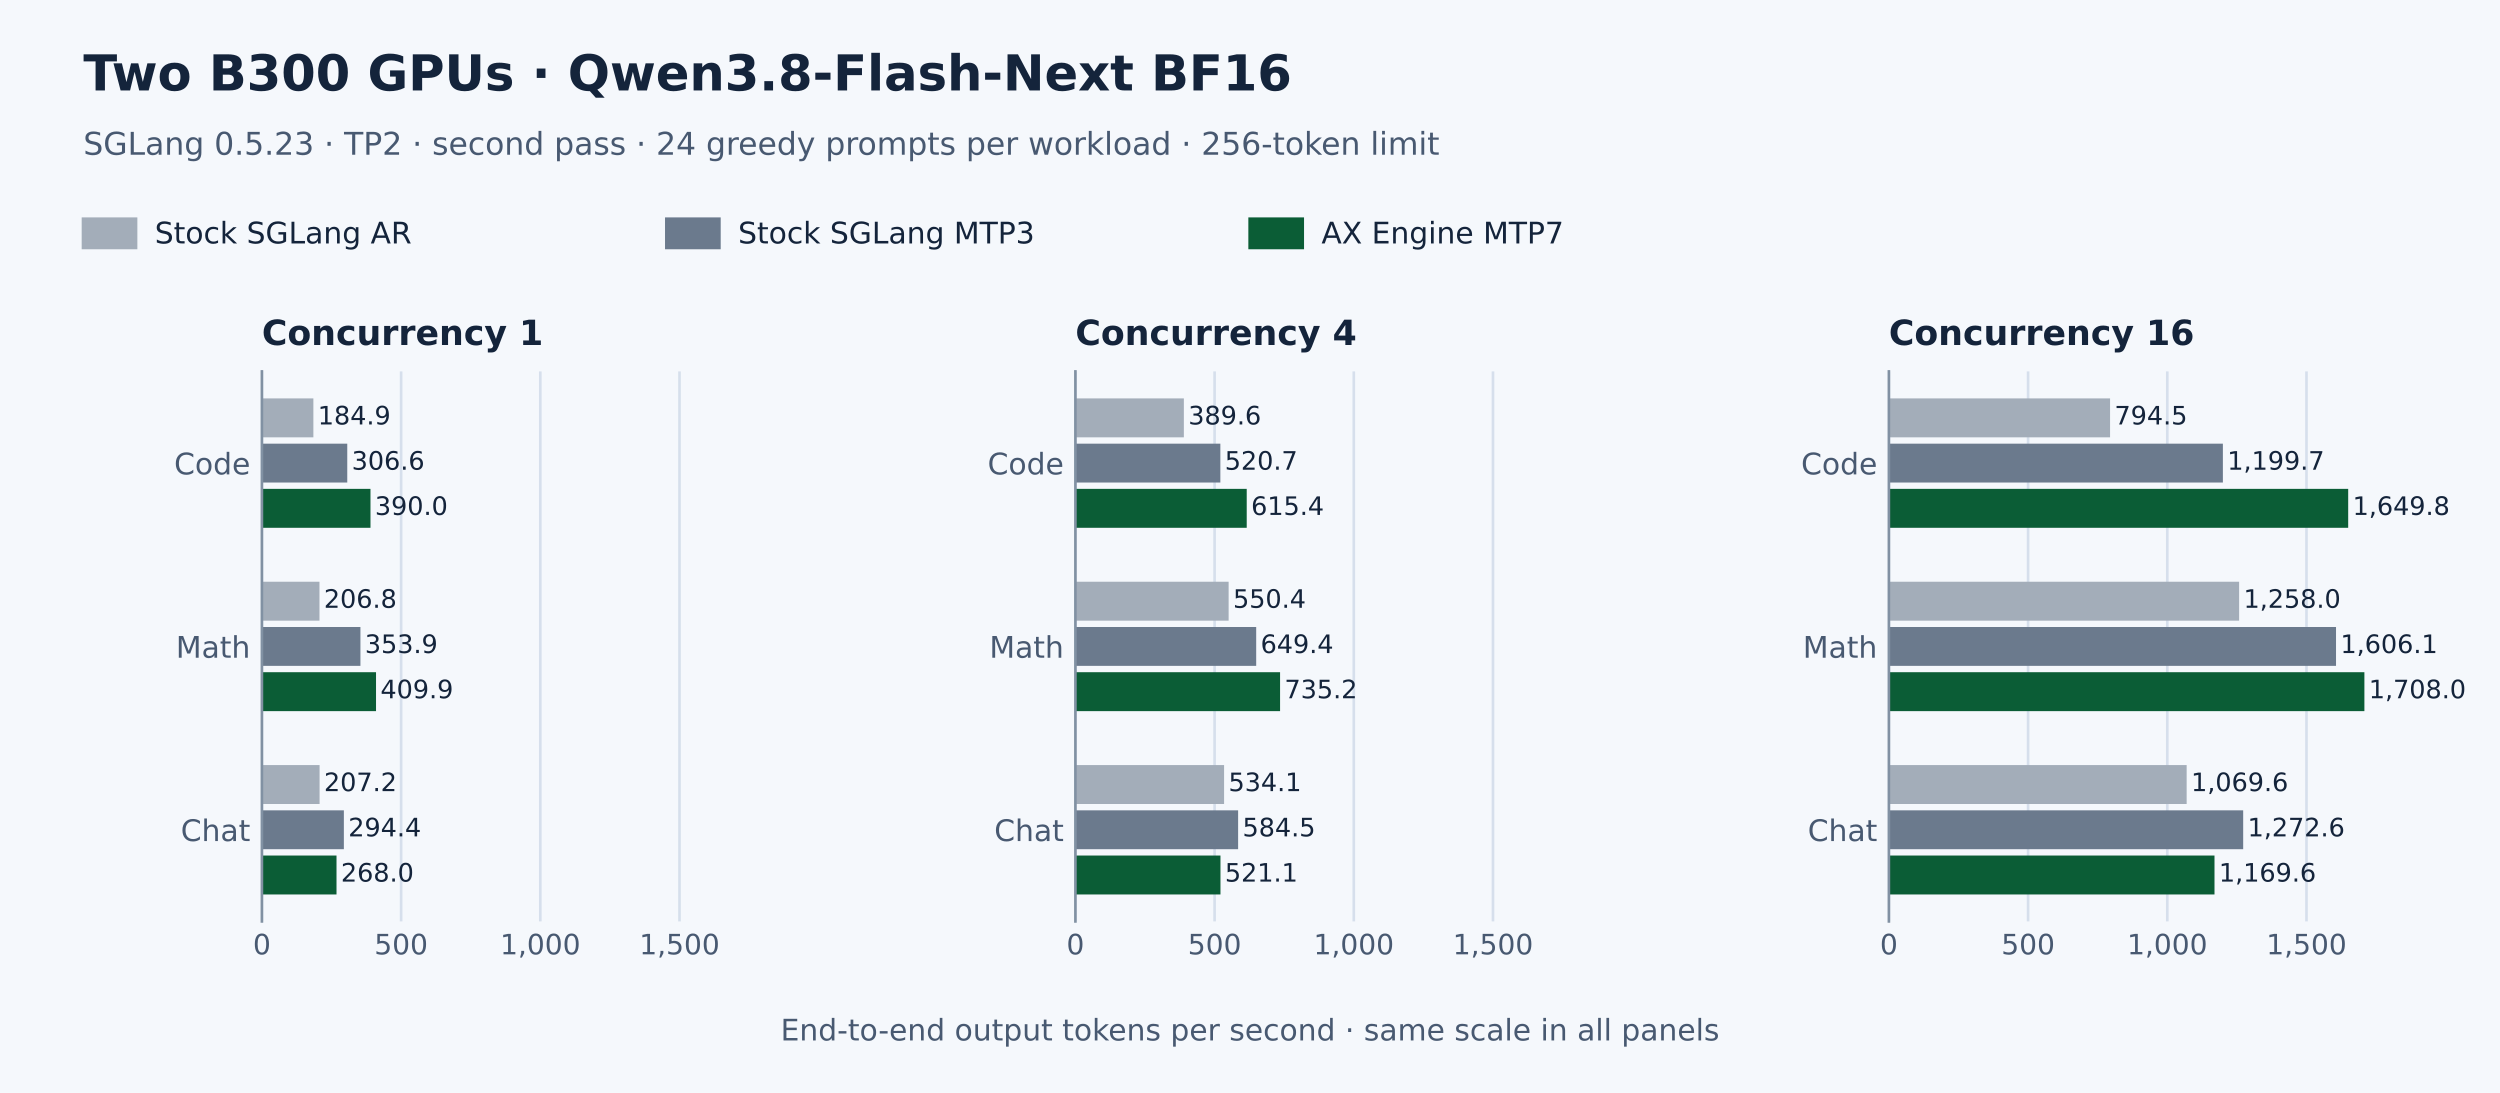
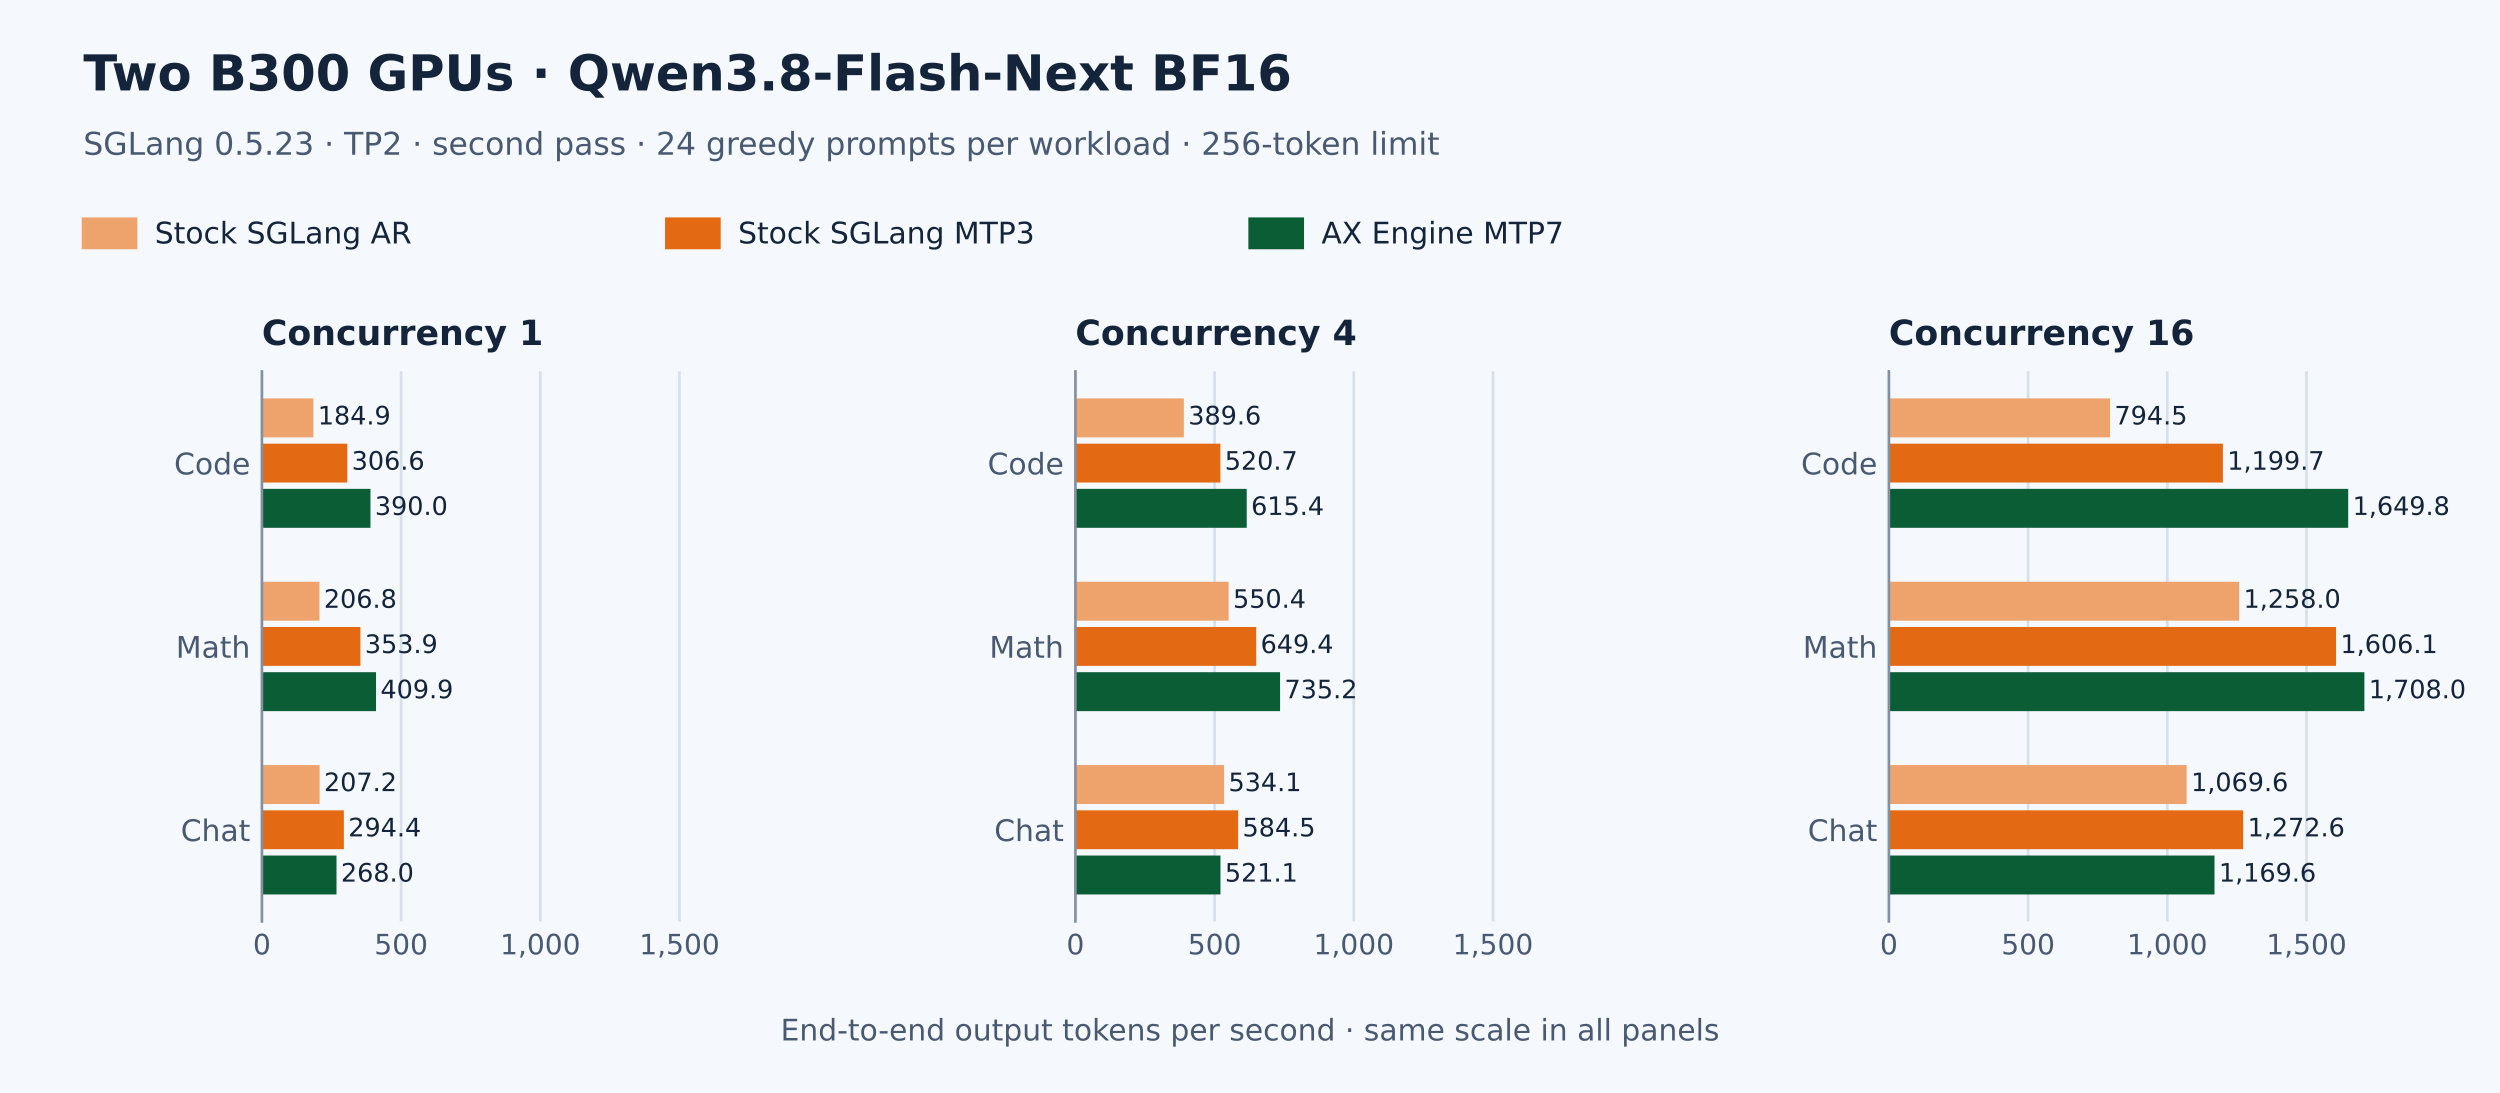
<svg xmlns="http://www.w3.org/2000/svg" width="756pt" height="330.48pt" viewBox="0 0 756 330.48" version="1.1">
  <defs>
    <style type="text/css">*{stroke-linejoin: round; stroke-linecap: butt}</style>
  </defs>
  <g id="figure_1">
    <g id="patch_1">
      <path d="M 0 330.48  L 756 330.48  L 756 0  L 0 0  z " style="fill: #f5f8fc" />
    </g>
    <g id="axes_1">
      <g id="patch_2">
        <path d="M 79.2 278.64  L 246 278.64  L 246 112.32  L 79.2 112.32  z " style="fill: #f5f8fc" />
      </g>
      <g id="matplotlib.axis_1">
        <g id="xtick_1">
          <g id="line2d_1">
            <path d="M 79.2 278.64  L 79.2 112.32  " clip-path="url(#pd23ba5dc69)" style="fill: none; stroke: #d6dfec; stroke-width: 0.8; stroke-linecap: square" />
          </g>
          <g id="line2d_2" />
          <g id="text_1">
            <text style="font-size: 8.5px; font-family: 'DejaVu Sans', 'Helvetica Neue', Helvetica, Arial, sans-serif; text-anchor: middle; fill: #485971" x="79.2" y="288.598" transform="rotate(-0 79.2 288.598)">0</text>
          </g>
        </g>
        <g id="xtick_2">
          <g id="line2d_3">
            <path d="M 121.294 278.64  L 121.294 112.32  " clip-path="url(#pd23ba5dc69)" style="fill: none; stroke: #d6dfec; stroke-width: 0.8; stroke-linecap: square" />
          </g>
          <g id="line2d_4" />
          <g id="text_2">
            <text style="font-size: 8.5px; font-family: 'DejaVu Sans', 'Helvetica Neue', Helvetica, Arial, sans-serif; text-anchor: middle; fill: #485971" x="121.294" y="288.598" transform="rotate(-0 121.294 288.598)">500</text>
          </g>
        </g>
        <g id="xtick_3">
          <g id="line2d_5">
            <path d="M 163.388 278.64  L 163.388 112.32  " clip-path="url(#pd23ba5dc69)" style="fill: none; stroke: #d6dfec; stroke-width: 0.8; stroke-linecap: square" />
          </g>
          <g id="line2d_6" />
          <g id="text_3">
            <text style="font-size: 8.5px; font-family: 'DejaVu Sans', 'Helvetica Neue', Helvetica, Arial, sans-serif; text-anchor: middle; fill: #485971" x="163.388" y="288.598" transform="rotate(-0 163.388 288.598)">1,000</text>
          </g>
        </g>
        <g id="xtick_4">
          <g id="line2d_7">
            <path d="M 205.482 278.64  L 205.482 112.32  " clip-path="url(#pd23ba5dc69)" style="fill: none; stroke: #d6dfec; stroke-width: 0.8; stroke-linecap: square" />
          </g>
          <g id="line2d_8" />
          <g id="text_4">
            <text style="font-size: 8.5px; font-family: 'DejaVu Sans', 'Helvetica Neue', Helvetica, Arial, sans-serif; text-anchor: middle; fill: #485971" x="205.482" y="288.598" transform="rotate(-0 205.482 288.598)">1,500</text>
          </g>
        </g>
      </g>
      <g id="matplotlib.axis_2">
        <g id="ytick_1">
          <g id="line2d_9" />
          <g id="text_5">
            <text style="font-size: 9px; font-family: 'DejaVu Sans', 'Helvetica Neue', Helvetica, Arial, sans-serif; text-anchor: end; fill: #485971" x="75.7" y="143.459" transform="rotate(-0 75.7 143.4593)">Code</text>
          </g>
        </g>
        <g id="ytick_2">
          <g id="line2d_10" />
          <g id="text_6">
            <text style="font-size: 9px; font-family: 'DejaVu Sans', 'Helvetica Neue', Helvetica, Arial, sans-serif; text-anchor: end; fill: #485971" x="75.7" y="198.899" transform="rotate(-0 75.7 198.8993)">Math</text>
          </g>
        </g>
        <g id="ytick_3">
          <g id="line2d_11" />
          <g id="text_7">
            <text style="font-size: 9px; font-family: 'DejaVu Sans', 'Helvetica Neue', Helvetica, Arial, sans-serif; text-anchor: end; fill: #485971" x="75.7" y="254.339" transform="rotate(-0 75.7 254.3393)">Chat</text>
          </g>
        </g>
      </g>
      <g id="patch_3">
-         <path d="M 79.2 120.478  L 94.766 120.478  L 94.766 132.242  L 79.2 132.242  z " clip-path="url(#pd23ba5dc69)" style="fill: #a3adb9" />
+         <path d="M 79.2 120.478  L 94.766 120.478  L 94.766 132.242  L 79.2 132.242  z " clip-path="url(#pd23ba5dc69)" style="fill: #eea36c" />
      </g>
      <g id="patch_4">
-         <path d="M 79.2 134.158  L 105.012 134.158  L 105.012 145.922  L 79.2 145.922  z " clip-path="url(#pd23ba5dc69)" style="fill: #6b7a8d" />
+         <path d="M 79.2 134.158  L 105.012 134.158  L 105.012 145.922  L 79.2 145.922  z " clip-path="url(#pd23ba5dc69)" style="fill: #e36a12" />
      </g>
      <g id="patch_5">
        <path d="M 79.2 147.838  L 112.033 147.838  L 112.033 159.602  L 79.2 159.602  z " clip-path="url(#pd23ba5dc69)" style="fill: #0b5d36" />
      </g>
      <g id="patch_6">
-         <path d="M 79.2 175.918  L 96.61 175.918  L 96.61 187.682  L 79.2 187.682  z " clip-path="url(#pd23ba5dc69)" style="fill: #a3adb9" />
+         <path d="M 79.2 175.918  L 96.61 175.918  L 96.61 187.682  L 79.2 187.682  z " clip-path="url(#pd23ba5dc69)" style="fill: #eea36c" />
      </g>
      <g id="patch_7">
-         <path d="M 79.2 189.598  L 108.994 189.598  L 108.994 201.362  L 79.2 201.362  z " clip-path="url(#pd23ba5dc69)" style="fill: #6b7a8d" />
+         <path d="M 79.2 189.598  L 108.994 189.598  L 108.994 201.362  L 79.2 201.362  z " clip-path="url(#pd23ba5dc69)" style="fill: #e36a12" />
      </g>
      <g id="patch_8">
        <path d="M 79.2 203.278  L 113.709 203.278  L 113.709 215.042  L 79.2 215.042  z " clip-path="url(#pd23ba5dc69)" style="fill: #0b5d36" />
      </g>
      <g id="patch_9">
-         <path d="M 79.2 231.358  L 96.644 231.358  L 96.644 243.122  L 79.2 243.122  z " clip-path="url(#pd23ba5dc69)" style="fill: #a3adb9" />
+         <path d="M 79.2 231.358  L 96.644 231.358  L 96.644 243.122  L 79.2 243.122  z " clip-path="url(#pd23ba5dc69)" style="fill: #eea36c" />
      </g>
      <g id="patch_10">
-         <path d="M 79.2 245.038  L 103.985 245.038  L 103.985 256.802  L 79.2 256.802  z " clip-path="url(#pd23ba5dc69)" style="fill: #6b7a8d" />
+         <path d="M 79.2 245.038  L 103.985 245.038  L 103.985 256.802  L 79.2 256.802  z " clip-path="url(#pd23ba5dc69)" style="fill: #e36a12" />
      </g>
      <g id="patch_11">
        <path d="M 79.2 258.718  L 101.762 258.718  L 101.762 270.482  L 79.2 270.482  z " clip-path="url(#pd23ba5dc69)" style="fill: #0b5d36" />
      </g>
      <g id="patch_12">
        <path d="M 79.2 278.64  L 79.2 112.32  " style="fill: none; stroke: #8191a3; stroke-width: 0.8; stroke-linejoin: miter; stroke-linecap: square" />
      </g>
      <g id="text_8">
        <text style="font-size: 7.7px; font-family: 'DejaVu Sans', 'Helvetica Neue', Helvetica, Arial, sans-serif; text-anchor: start; fill: #14243b" x="96.101" y="128.36" transform="rotate(-0 96.10076 128.3602)">184.9</text>
      </g>
      <g id="text_9">
        <text style="font-size: 7.7px; font-family: 'DejaVu Sans', 'Helvetica Neue', Helvetica, Arial, sans-serif; text-anchor: start; fill: #14243b" x="106.346" y="142.04" transform="rotate(-0 106.3464 142.0402)">306.6</text>
      </g>
      <g id="text_10">
        <text style="font-size: 7.7px; font-family: 'DejaVu Sans', 'Helvetica Neue', Helvetica, Arial, sans-serif; text-anchor: start; fill: #14243b" x="113.368" y="155.72" transform="rotate(-0 113.3677 155.7202)">390.0</text>
      </g>
      <g id="text_11">
        <text style="font-size: 7.7px; font-family: 'DejaVu Sans', 'Helvetica Neue', Helvetica, Arial, sans-serif; text-anchor: start; fill: #14243b" x="97.944" y="183.8" transform="rotate(-0 97.94448 183.8002)">206.8</text>
      </g>
      <g id="text_12">
        <text style="font-size: 7.7px; font-family: 'DejaVu Sans', 'Helvetica Neue', Helvetica, Arial, sans-serif; text-anchor: start; fill: #14243b" x="110.329" y="197.48" transform="rotate(-0 110.3285 197.4802)">353.9</text>
      </g>
      <g id="text_13">
        <text style="font-size: 7.7px; font-family: 'DejaVu Sans', 'Helvetica Neue', Helvetica, Arial, sans-serif; text-anchor: start; fill: #14243b" x="115.043" y="211.16" transform="rotate(-0 115.0431 211.1602)">409.9</text>
      </g>
      <g id="text_14">
        <text style="font-size: 7.7px; font-family: 'DejaVu Sans', 'Helvetica Neue', Helvetica, Arial, sans-serif; text-anchor: start; fill: #14243b" x="97.978" y="239.24" transform="rotate(-0 97.97815 239.2402)">207.2</text>
      </g>
      <g id="text_15">
        <text style="font-size: 7.7px; font-family: 'DejaVu Sans', 'Helvetica Neue', Helvetica, Arial, sans-serif; text-anchor: start; fill: #14243b" x="105.319" y="252.92" transform="rotate(-0 105.3193 252.9202)">294.4</text>
      </g>
      <g id="text_16">
        <text style="font-size: 7.7px; font-family: 'DejaVu Sans', 'Helvetica Neue', Helvetica, Arial, sans-serif; text-anchor: start; fill: #14243b" x="103.097" y="266.6" transform="rotate(-0 103.0968 266.6002)">268.0</text>
      </g>
      <g id="text_17">
        <text style="font-weight: 700; font-size: 10.5px; font-family: 'DejaVu Sans', 'Helvetica Neue', Helvetica, Arial, sans-serif; text-anchor: start; fill: #14243b" x="79.2" y="104.32" transform="rotate(-0 79.2 104.32)">Concurrency 1</text>
      </g>
    </g>
    <g id="axes_2">
      <g id="patch_13">
        <path d="M 325.2 278.64  L 492 278.64  L 492 112.32  L 325.2 112.32  z " style="fill: #f5f8fc" />
      </g>
      <g id="matplotlib.axis_3">
        <g id="xtick_5">
          <g id="line2d_12">
            <path d="M 325.2 278.64  L 325.2 112.32  " clip-path="url(#pda2c000459)" style="fill: none; stroke: #d6dfec; stroke-width: 0.8; stroke-linecap: square" />
          </g>
          <g id="line2d_13" />
          <g id="text_18">
            <text style="font-size: 8.5px; font-family: 'DejaVu Sans', 'Helvetica Neue', Helvetica, Arial, sans-serif; text-anchor: middle; fill: #485971" x="325.2" y="288.598" transform="rotate(-0 325.2 288.598)">0</text>
          </g>
        </g>
        <g id="xtick_6">
          <g id="line2d_14">
            <path d="M 367.294 278.64  L 367.294 112.32  " clip-path="url(#pda2c000459)" style="fill: none; stroke: #d6dfec; stroke-width: 0.8; stroke-linecap: square" />
          </g>
          <g id="line2d_15" />
          <g id="text_19">
            <text style="font-size: 8.5px; font-family: 'DejaVu Sans', 'Helvetica Neue', Helvetica, Arial, sans-serif; text-anchor: middle; fill: #485971" x="367.294" y="288.598" transform="rotate(-0 367.294 288.598)">500</text>
          </g>
        </g>
        <g id="xtick_7">
          <g id="line2d_16">
            <path d="M 409.388 278.64  L 409.388 112.32  " clip-path="url(#pda2c000459)" style="fill: none; stroke: #d6dfec; stroke-width: 0.8; stroke-linecap: square" />
          </g>
          <g id="line2d_17" />
          <g id="text_20">
            <text style="font-size: 8.5px; font-family: 'DejaVu Sans', 'Helvetica Neue', Helvetica, Arial, sans-serif; text-anchor: middle; fill: #485971" x="409.388" y="288.598" transform="rotate(-0 409.388 288.598)">1,000</text>
          </g>
        </g>
        <g id="xtick_8">
          <g id="line2d_18">
            <path d="M 451.482 278.64  L 451.482 112.32  " clip-path="url(#pda2c000459)" style="fill: none; stroke: #d6dfec; stroke-width: 0.8; stroke-linecap: square" />
          </g>
          <g id="line2d_19" />
          <g id="text_21">
            <text style="font-size: 8.5px; font-family: 'DejaVu Sans', 'Helvetica Neue', Helvetica, Arial, sans-serif; text-anchor: middle; fill: #485971" x="451.482" y="288.598" transform="rotate(-0 451.482 288.598)">1,500</text>
          </g>
        </g>
      </g>
      <g id="matplotlib.axis_4">
        <g id="ytick_4">
          <g id="line2d_20" />
          <g id="text_22">
            <text style="font-size: 9px; font-family: 'DejaVu Sans', 'Helvetica Neue', Helvetica, Arial, sans-serif; text-anchor: end; fill: #485971" x="321.7" y="143.459" transform="rotate(-0 321.7 143.4593)">Code</text>
          </g>
        </g>
        <g id="ytick_5">
          <g id="line2d_21" />
          <g id="text_23">
            <text style="font-size: 9px; font-family: 'DejaVu Sans', 'Helvetica Neue', Helvetica, Arial, sans-serif; text-anchor: end; fill: #485971" x="321.7" y="198.899" transform="rotate(-0 321.7 198.8993)">Math</text>
          </g>
        </g>
        <g id="ytick_6">
          <g id="line2d_22" />
          <g id="text_24">
            <text style="font-size: 9px; font-family: 'DejaVu Sans', 'Helvetica Neue', Helvetica, Arial, sans-serif; text-anchor: end; fill: #485971" x="321.7" y="254.339" transform="rotate(-0 321.7 254.3393)">Chat</text>
          </g>
        </g>
      </g>
      <g id="patch_14">
-         <path d="M 325.2 120.478  L 358 120.478  L 358 132.242  L 325.2 132.242  z " clip-path="url(#pda2c000459)" style="fill: #a3adb9" />
+         <path d="M 325.2 120.478  L 358 120.478  L 358 132.242  L 325.2 132.242  z " clip-path="url(#pda2c000459)" style="fill: #eea36c" />
      </g>
      <g id="patch_15">
-         <path d="M 325.2 134.158  L 369.037 134.158  L 369.037 145.922  L 325.2 145.922  z " clip-path="url(#pda2c000459)" style="fill: #6b7a8d" />
+         <path d="M 325.2 134.158  L 369.037 134.158  L 369.037 145.922  L 325.2 145.922  z " clip-path="url(#pda2c000459)" style="fill: #e36a12" />
      </g>
      <g id="patch_16">
        <path d="M 325.2 147.838  L 377.009 147.838  L 377.009 159.602  L 325.2 159.602  z " clip-path="url(#pda2c000459)" style="fill: #0b5d36" />
      </g>
      <g id="patch_17">
-         <path d="M 325.2 175.918  L 371.537 175.918  L 371.537 187.682  L 325.2 187.682  z " clip-path="url(#pda2c000459)" style="fill: #a3adb9" />
+         <path d="M 325.2 175.918  L 371.537 175.918  L 371.537 187.682  L 325.2 187.682  z " clip-path="url(#pda2c000459)" style="fill: #eea36c" />
      </g>
      <g id="patch_18">
-         <path d="M 325.2 189.598  L 379.872 189.598  L 379.872 201.362  L 325.2 201.362  z " clip-path="url(#pda2c000459)" style="fill: #6b7a8d" />
+         <path d="M 325.2 189.598  L 379.872 189.598  L 379.872 201.362  L 325.2 201.362  z " clip-path="url(#pda2c000459)" style="fill: #e36a12" />
      </g>
      <g id="patch_19">
        <path d="M 325.2 203.278  L 387.095 203.278  L 387.095 215.042  L 325.2 215.042  z " clip-path="url(#pda2c000459)" style="fill: #0b5d36" />
      </g>
      <g id="patch_20">
-         <path d="M 325.2 231.358  L 370.165 231.358  L 370.165 243.122  L 325.2 243.122  z " clip-path="url(#pda2c000459)" style="fill: #a3adb9" />
+         <path d="M 325.2 231.358  L 370.165 231.358  L 370.165 243.122  L 325.2 243.122  z " clip-path="url(#pda2c000459)" style="fill: #eea36c" />
      </g>
      <g id="patch_21">
-         <path d="M 325.2 245.038  L 374.408 245.038  L 374.408 256.802  L 325.2 256.802  z " clip-path="url(#pda2c000459)" style="fill: #6b7a8d" />
+         <path d="M 325.2 245.038  L 374.408 245.038  L 374.408 256.802  L 325.2 256.802  z " clip-path="url(#pda2c000459)" style="fill: #e36a12" />
      </g>
      <g id="patch_22">
        <path d="M 325.2 258.718  L 369.07 258.718  L 369.07 270.482  L 325.2 270.482  z " clip-path="url(#pda2c000459)" style="fill: #0b5d36" />
      </g>
      <g id="patch_23">
        <path d="M 325.2 278.64  L 325.2 112.32  " style="fill: none; stroke: #8191a3; stroke-width: 0.8; stroke-linejoin: miter; stroke-linecap: square" />
      </g>
      <g id="text_25">
        <text style="font-size: 7.7px; font-family: 'DejaVu Sans', 'Helvetica Neue', Helvetica, Arial, sans-serif; text-anchor: start; fill: #14243b" x="359.334" y="128.36" transform="rotate(-0 359.334 128.3602)">389.6</text>
      </g>
      <g id="text_26">
        <text style="font-size: 7.7px; font-family: 'DejaVu Sans', 'Helvetica Neue', Helvetica, Arial, sans-serif; text-anchor: start; fill: #14243b" x="370.371" y="142.04" transform="rotate(-0 370.3711 142.0402)">520.7</text>
      </g>
      <g id="text_27">
        <text style="font-size: 7.7px; font-family: 'DejaVu Sans', 'Helvetica Neue', Helvetica, Arial, sans-serif; text-anchor: start; fill: #14243b" x="378.344" y="155.72" transform="rotate(-0 378.3437 155.7202)">615.4</text>
      </g>
      <g id="text_28">
        <text style="font-size: 7.7px; font-family: 'DejaVu Sans', 'Helvetica Neue', Helvetica, Arial, sans-serif; text-anchor: start; fill: #14243b" x="372.871" y="183.8" transform="rotate(-0 372.8715 183.8002)">550.4</text>
      </g>
      <g id="text_29">
        <text style="font-size: 7.7px; font-family: 'DejaVu Sans', 'Helvetica Neue', Helvetica, Arial, sans-serif; text-anchor: start; fill: #14243b" x="381.206" y="197.48" transform="rotate(-0 381.2061 197.4802)">649.4</text>
      </g>
      <g id="text_30">
        <text style="font-size: 7.7px; font-family: 'DejaVu Sans', 'Helvetica Neue', Helvetica, Arial, sans-serif; text-anchor: start; fill: #14243b" x="388.429" y="211.16" transform="rotate(-0 388.4294 211.1602)">735.2</text>
      </g>
      <g id="text_31">
        <text style="font-size: 7.7px; font-family: 'DejaVu Sans', 'Helvetica Neue', Helvetica, Arial, sans-serif; text-anchor: start; fill: #14243b" x="371.499" y="239.24" transform="rotate(-0 371.4992 239.2402)">534.1</text>
      </g>
      <g id="text_32">
        <text style="font-size: 7.7px; font-family: 'DejaVu Sans', 'Helvetica Neue', Helvetica, Arial, sans-serif; text-anchor: start; fill: #14243b" x="375.742" y="252.92" transform="rotate(-0 375.7423 252.9202)">584.5</text>
      </g>
      <g id="text_33">
        <text style="font-size: 7.7px; font-family: 'DejaVu Sans', 'Helvetica Neue', Helvetica, Arial, sans-serif; text-anchor: start; fill: #14243b" x="370.405" y="266.6" transform="rotate(-0 370.4048 266.6002)">521.1</text>
      </g>
      <g id="text_34">
        <text style="font-weight: 700; font-size: 10.5px; font-family: 'DejaVu Sans', 'Helvetica Neue', Helvetica, Arial, sans-serif; text-anchor: start; fill: #14243b" x="325.2" y="104.32" transform="rotate(-0 325.2 104.32)">Concurrency 4</text>
      </g>
    </g>
    <g id="axes_3">
      <g id="patch_24">
        <path d="M 571.2 278.64  L 738 278.64  L 738 112.32  L 571.2 112.32  z " style="fill: #f5f8fc" />
      </g>
      <g id="matplotlib.axis_5">
        <g id="xtick_9">
          <g id="line2d_23">
            <path d="M 571.2 278.64  L 571.2 112.32  " clip-path="url(#pa44c2d808f)" style="fill: none; stroke: #d6dfec; stroke-width: 0.8; stroke-linecap: square" />
          </g>
          <g id="line2d_24" />
          <g id="text_35">
            <text style="font-size: 8.5px; font-family: 'DejaVu Sans', 'Helvetica Neue', Helvetica, Arial, sans-serif; text-anchor: middle; fill: #485971" x="571.2" y="288.598" transform="rotate(-0 571.2 288.598)">0</text>
          </g>
        </g>
        <g id="xtick_10">
          <g id="line2d_25">
            <path d="M 613.294 278.64  L 613.294 112.32  " clip-path="url(#pa44c2d808f)" style="fill: none; stroke: #d6dfec; stroke-width: 0.8; stroke-linecap: square" />
          </g>
          <g id="line2d_26" />
          <g id="text_36">
            <text style="font-size: 8.5px; font-family: 'DejaVu Sans', 'Helvetica Neue', Helvetica, Arial, sans-serif; text-anchor: middle; fill: #485971" x="613.294" y="288.598" transform="rotate(-0 613.294 288.598)">500</text>
          </g>
        </g>
        <g id="xtick_11">
          <g id="line2d_27">
            <path d="M 655.388 278.64  L 655.388 112.32  " clip-path="url(#pa44c2d808f)" style="fill: none; stroke: #d6dfec; stroke-width: 0.8; stroke-linecap: square" />
          </g>
          <g id="line2d_28" />
          <g id="text_37">
            <text style="font-size: 8.5px; font-family: 'DejaVu Sans', 'Helvetica Neue', Helvetica, Arial, sans-serif; text-anchor: middle; fill: #485971" x="655.388" y="288.598" transform="rotate(-0 655.388 288.598)">1,000</text>
          </g>
        </g>
        <g id="xtick_12">
          <g id="line2d_29">
            <path d="M 697.482 278.64  L 697.482 112.32  " clip-path="url(#pa44c2d808f)" style="fill: none; stroke: #d6dfec; stroke-width: 0.8; stroke-linecap: square" />
          </g>
          <g id="line2d_30" />
          <g id="text_38">
            <text style="font-size: 8.5px; font-family: 'DejaVu Sans', 'Helvetica Neue', Helvetica, Arial, sans-serif; text-anchor: middle; fill: #485971" x="697.482" y="288.598" transform="rotate(-0 697.482 288.598)">1,500</text>
          </g>
        </g>
      </g>
      <g id="matplotlib.axis_6">
        <g id="ytick_7">
          <g id="line2d_31" />
          <g id="text_39">
            <text style="font-size: 9px; font-family: 'DejaVu Sans', 'Helvetica Neue', Helvetica, Arial, sans-serif; text-anchor: end; fill: #485971" x="567.7" y="143.459" transform="rotate(-0 567.7 143.4593)">Code</text>
          </g>
        </g>
        <g id="ytick_8">
          <g id="line2d_32" />
          <g id="text_40">
            <text style="font-size: 9px; font-family: 'DejaVu Sans', 'Helvetica Neue', Helvetica, Arial, sans-serif; text-anchor: end; fill: #485971" x="567.7" y="198.899" transform="rotate(-0 567.7 198.8993)">Math</text>
          </g>
        </g>
        <g id="ytick_9">
          <g id="line2d_33" />
          <g id="text_41">
            <text style="font-size: 9px; font-family: 'DejaVu Sans', 'Helvetica Neue', Helvetica, Arial, sans-serif; text-anchor: end; fill: #485971" x="567.7" y="254.339" transform="rotate(-0 567.7 254.3393)">Chat</text>
          </g>
        </g>
      </g>
      <g id="patch_25">
-         <path d="M 571.2 120.478  L 638.087 120.478  L 638.087 132.242  L 571.2 132.242  z " clip-path="url(#pa44c2d808f)" style="fill: #a3adb9" />
+         <path d="M 571.2 120.478  L 638.087 120.478  L 638.087 132.242  L 571.2 132.242  z " clip-path="url(#pa44c2d808f)" style="fill: #eea36c" />
      </g>
      <g id="patch_26">
-         <path d="M 571.2 134.158  L 672.2 134.158  L 672.2 145.922  L 571.2 145.922  z " clip-path="url(#pa44c2d808f)" style="fill: #6b7a8d" />
+         <path d="M 571.2 134.158  L 672.2 134.158  L 672.2 145.922  L 571.2 145.922  z " clip-path="url(#pa44c2d808f)" style="fill: #e36a12" />
      </g>
      <g id="patch_27">
        <path d="M 571.2 147.838  L 710.093 147.838  L 710.093 159.602  L 571.2 159.602  z " clip-path="url(#pa44c2d808f)" style="fill: #0b5d36" />
      </g>
      <g id="patch_28">
-         <path d="M 571.2 175.918  L 677.109 175.918  L 677.109 187.682  L 571.2 187.682  z " clip-path="url(#pa44c2d808f)" style="fill: #a3adb9" />
+         <path d="M 571.2 175.918  L 677.109 175.918  L 677.109 187.682  L 571.2 187.682  z " clip-path="url(#pa44c2d808f)" style="fill: #eea36c" />
      </g>
      <g id="patch_29">
-         <path d="M 571.2 189.598  L 706.414 189.598  L 706.414 201.362  L 571.2 201.362  z " clip-path="url(#pa44c2d808f)" style="fill: #6b7a8d" />
+         <path d="M 571.2 189.598  L 706.414 189.598  L 706.414 201.362  L 571.2 201.362  z " clip-path="url(#pa44c2d808f)" style="fill: #e36a12" />
      </g>
      <g id="patch_30">
        <path d="M 571.2 203.278  L 714.993 203.278  L 714.993 215.042  L 571.2 215.042  z " clip-path="url(#pa44c2d808f)" style="fill: #0b5d36" />
      </g>
      <g id="patch_31">
-         <path d="M 571.2 231.358  L 661.247 231.358  L 661.247 243.122  L 571.2 243.122  z " clip-path="url(#pa44c2d808f)" style="fill: #a3adb9" />
+         <path d="M 571.2 231.358  L 661.247 231.358  L 661.247 243.122  L 571.2 243.122  z " clip-path="url(#pa44c2d808f)" style="fill: #eea36c" />
      </g>
      <g id="patch_32">
-         <path d="M 571.2 245.038  L 678.338 245.038  L 678.338 256.802  L 571.2 256.802  z " clip-path="url(#pa44c2d808f)" style="fill: #6b7a8d" />
+         <path d="M 571.2 245.038  L 678.338 245.038  L 678.338 256.802  L 571.2 256.802  z " clip-path="url(#pa44c2d808f)" style="fill: #e36a12" />
      </g>
      <g id="patch_33">
        <path d="M 571.2 258.718  L 669.666 258.718  L 669.666 270.482  L 571.2 270.482  z " clip-path="url(#pa44c2d808f)" style="fill: #0b5d36" />
      </g>
      <g id="patch_34">
        <path d="M 571.2 278.64  L 571.2 112.32  " style="fill: none; stroke: #8191a3; stroke-width: 0.8; stroke-linejoin: miter; stroke-linecap: square" />
      </g>
      <g id="text_42">
        <text style="font-size: 7.7px; font-family: 'DejaVu Sans', 'Helvetica Neue', Helvetica, Arial, sans-serif; text-anchor: start; fill: #14243b" x="639.422" y="128.36" transform="rotate(-0 639.4218 128.3602)">794.5</text>
      </g>
      <g id="text_43">
        <text style="font-size: 7.7px; font-family: 'DejaVu Sans', 'Helvetica Neue', Helvetica, Arial, sans-serif; text-anchor: start; fill: #14243b" x="673.535" y="142.04" transform="rotate(-0 673.5347 142.0402)">1,199.7</text>
      </g>
      <g id="text_44">
        <text style="font-size: 7.7px; font-family: 'DejaVu Sans', 'Helvetica Neue', Helvetica, Arial, sans-serif; text-anchor: start; fill: #14243b" x="711.428" y="155.72" transform="rotate(-0 711.4278 155.7202)">1,649.8</text>
      </g>
      <g id="text_45">
        <text style="font-size: 7.7px; font-family: 'DejaVu Sans', 'Helvetica Neue', Helvetica, Arial, sans-serif; text-anchor: start; fill: #14243b" x="678.443" y="183.8" transform="rotate(-0 678.4429 183.8002)">1,258.0</text>
      </g>
      <g id="text_46">
        <text style="font-size: 7.7px; font-family: 'DejaVu Sans', 'Helvetica Neue', Helvetica, Arial, sans-serif; text-anchor: start; fill: #14243b" x="707.749" y="197.48" transform="rotate(-0 707.7487 197.4802)">1,606.1</text>
      </g>
      <g id="text_47">
        <text style="font-size: 7.7px; font-family: 'DejaVu Sans', 'Helvetica Neue', Helvetica, Arial, sans-serif; text-anchor: start; fill: #14243b" x="716.328" y="211.16" transform="rotate(-0 716.3275 211.1602)">1,708.0</text>
      </g>
      <g id="text_48">
        <text style="font-size: 7.7px; font-family: 'DejaVu Sans', 'Helvetica Neue', Helvetica, Arial, sans-serif; text-anchor: start; fill: #14243b" x="662.582" y="239.24" transform="rotate(-0 662.5819 239.2402)">1,069.6</text>
      </g>
      <g id="text_49">
        <text style="font-size: 7.7px; font-family: 'DejaVu Sans', 'Helvetica Neue', Helvetica, Arial, sans-serif; text-anchor: start; fill: #14243b" x="679.672" y="252.92" transform="rotate(-0 679.672 252.9202)">1,272.6</text>
      </g>
      <g id="text_50">
        <text style="font-size: 7.7px; font-family: 'DejaVu Sans', 'Helvetica Neue', Helvetica, Arial, sans-serif; text-anchor: start; fill: #14243b" x="671.001" y="266.6" transform="rotate(-0 671.0007 266.6002)">1,169.6</text>
      </g>
      <g id="text_51">
        <text style="font-weight: 700; font-size: 10.5px; font-family: 'DejaVu Sans', 'Helvetica Neue', Helvetica, Arial, sans-serif; text-anchor: start; fill: #14243b" x="571.2" y="104.32" transform="rotate(-0 571.2 104.32)">Concurrency 16</text>
      </g>
    </g>
    <g id="patch_35">
-       <path d="M 25.2 74.88  L 41.04 74.88  L 41.04 66.24  L 25.2 66.24  z " style="fill: #a3adb9; stroke: #a3adb9; stroke-linejoin: miter" />
+       <path d="M 25.2 74.88  L 41.04 74.88  L 41.04 66.24  L 25.2 66.24  z " style="fill: #eea36c; stroke: #eea36c; stroke-linejoin: miter" />
    </g>
    <g id="patch_36">
-       <path d="M 201.6 74.88  L 217.44 74.88  L 217.44 66.24  L 201.6 66.24  z " style="fill: #6b7a8d; stroke: #6b7a8d; stroke-linejoin: miter" />
+       <path d="M 201.6 74.88  L 217.44 74.88  L 217.44 66.24  L 201.6 66.24  z " style="fill: #e36a12; stroke: #e36a12; stroke-linejoin: miter" />
    </g>
    <g id="patch_37">
      <path d="M 378 74.88  L 393.84 74.88  L 393.84 66.24  L 378 66.24  z " style="fill: #0b5d36; stroke: #0b5d36; stroke-linejoin: miter" />
    </g>
    <g id="text_52">
      <text style="font-weight: 700; font-size: 15px; font-family: 'DejaVu Sans', 'Helvetica Neue', Helvetica, Arial, sans-serif; text-anchor: start; fill: #14243b" x="25.2" y="27.36" transform="rotate(-0 25.2 27.36)">Two B300 GPUs · Qwen3.8-Flash-Next BF16</text>
    </g>
    <g id="text_53">
      <text style="font-size: 9.5px; font-family: 'DejaVu Sans', 'Helvetica Neue', Helvetica, Arial, sans-serif; text-anchor: start; fill: #485971" x="25.2" y="46.8" transform="rotate(-0 25.2 46.8)">SGLang 0.5.23 · TP2 · second pass · 24 greedy prompts per workload · 256-token limit</text>
    </g>
    <g id="text_54">
      <text style="font-size: 9px; font-family: 'DejaVu Sans', 'Helvetica Neue', Helvetica, Arial, sans-serif; text-anchor: start; fill: #14243b" x="46.8" y="73.618" transform="rotate(-0 46.8 73.61824)">Stock SGLang AR</text>
    </g>
    <g id="text_55">
      <text style="font-size: 9px; font-family: 'DejaVu Sans', 'Helvetica Neue', Helvetica, Arial, sans-serif; text-anchor: start; fill: #14243b" x="223.2" y="73.618" transform="rotate(-0 223.2 73.61824)">Stock SGLang MTP3</text>
    </g>
    <g id="text_56">
      <text style="font-size: 9px; font-family: 'DejaVu Sans', 'Helvetica Neue', Helvetica, Arial, sans-serif; text-anchor: start; fill: #14243b" x="399.6" y="73.618" transform="rotate(-0 399.6 73.61824)">AX Engine MTP7</text>
    </g>
    <g id="text_57">
      <text style="font-size: 9px; font-family: 'DejaVu Sans', 'Helvetica Neue', Helvetica, Arial, sans-serif; text-anchor: middle; fill: #485971" x="378" y="314.64" transform="rotate(-0 378 314.64)">End-to-end output tokens per second · same scale in all panels</text>
    </g>
  </g>
  <defs>
    <clipPath id="pd23ba5dc69">
      <rect x="79.2" y="112.32" width="166.8" height="166.32" />
    </clipPath>
    <clipPath id="pda2c000459">
      <rect x="325.2" y="112.32" width="166.8" height="166.32" />
    </clipPath>
    <clipPath id="pa44c2d808f">
      <rect x="571.2" y="112.32" width="166.8" height="166.32" />
    </clipPath>
  </defs>
</svg>
